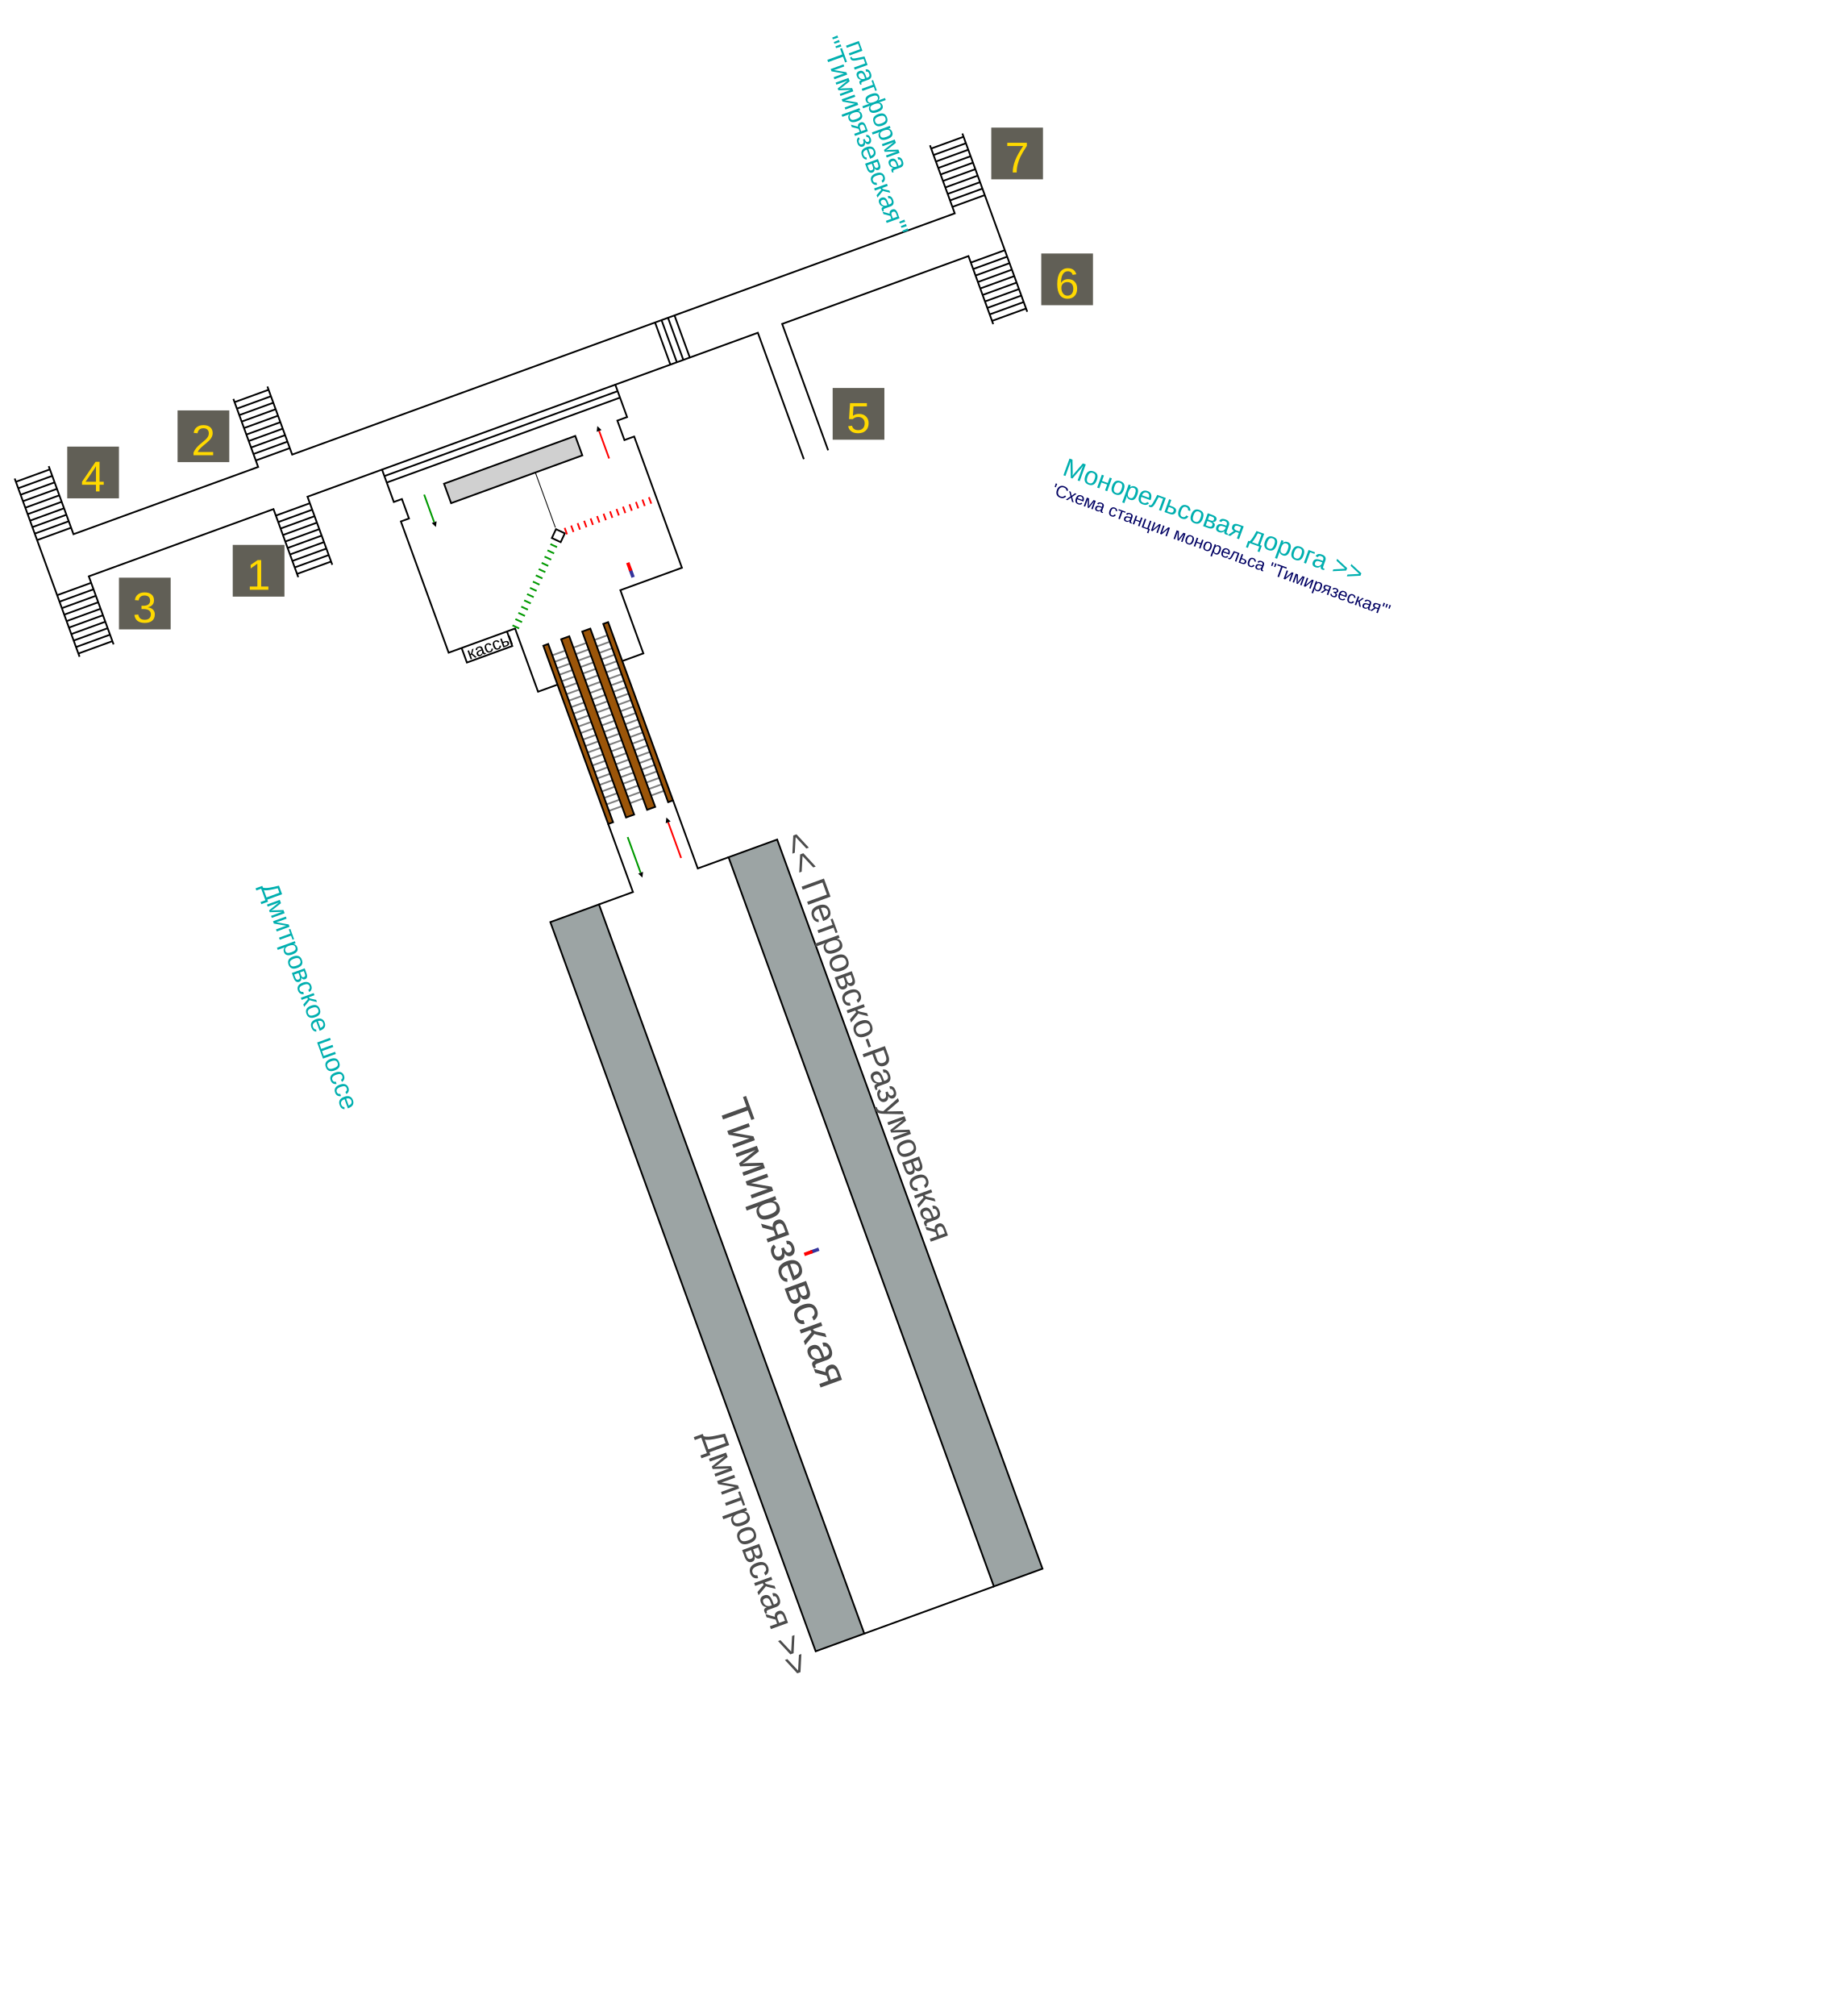
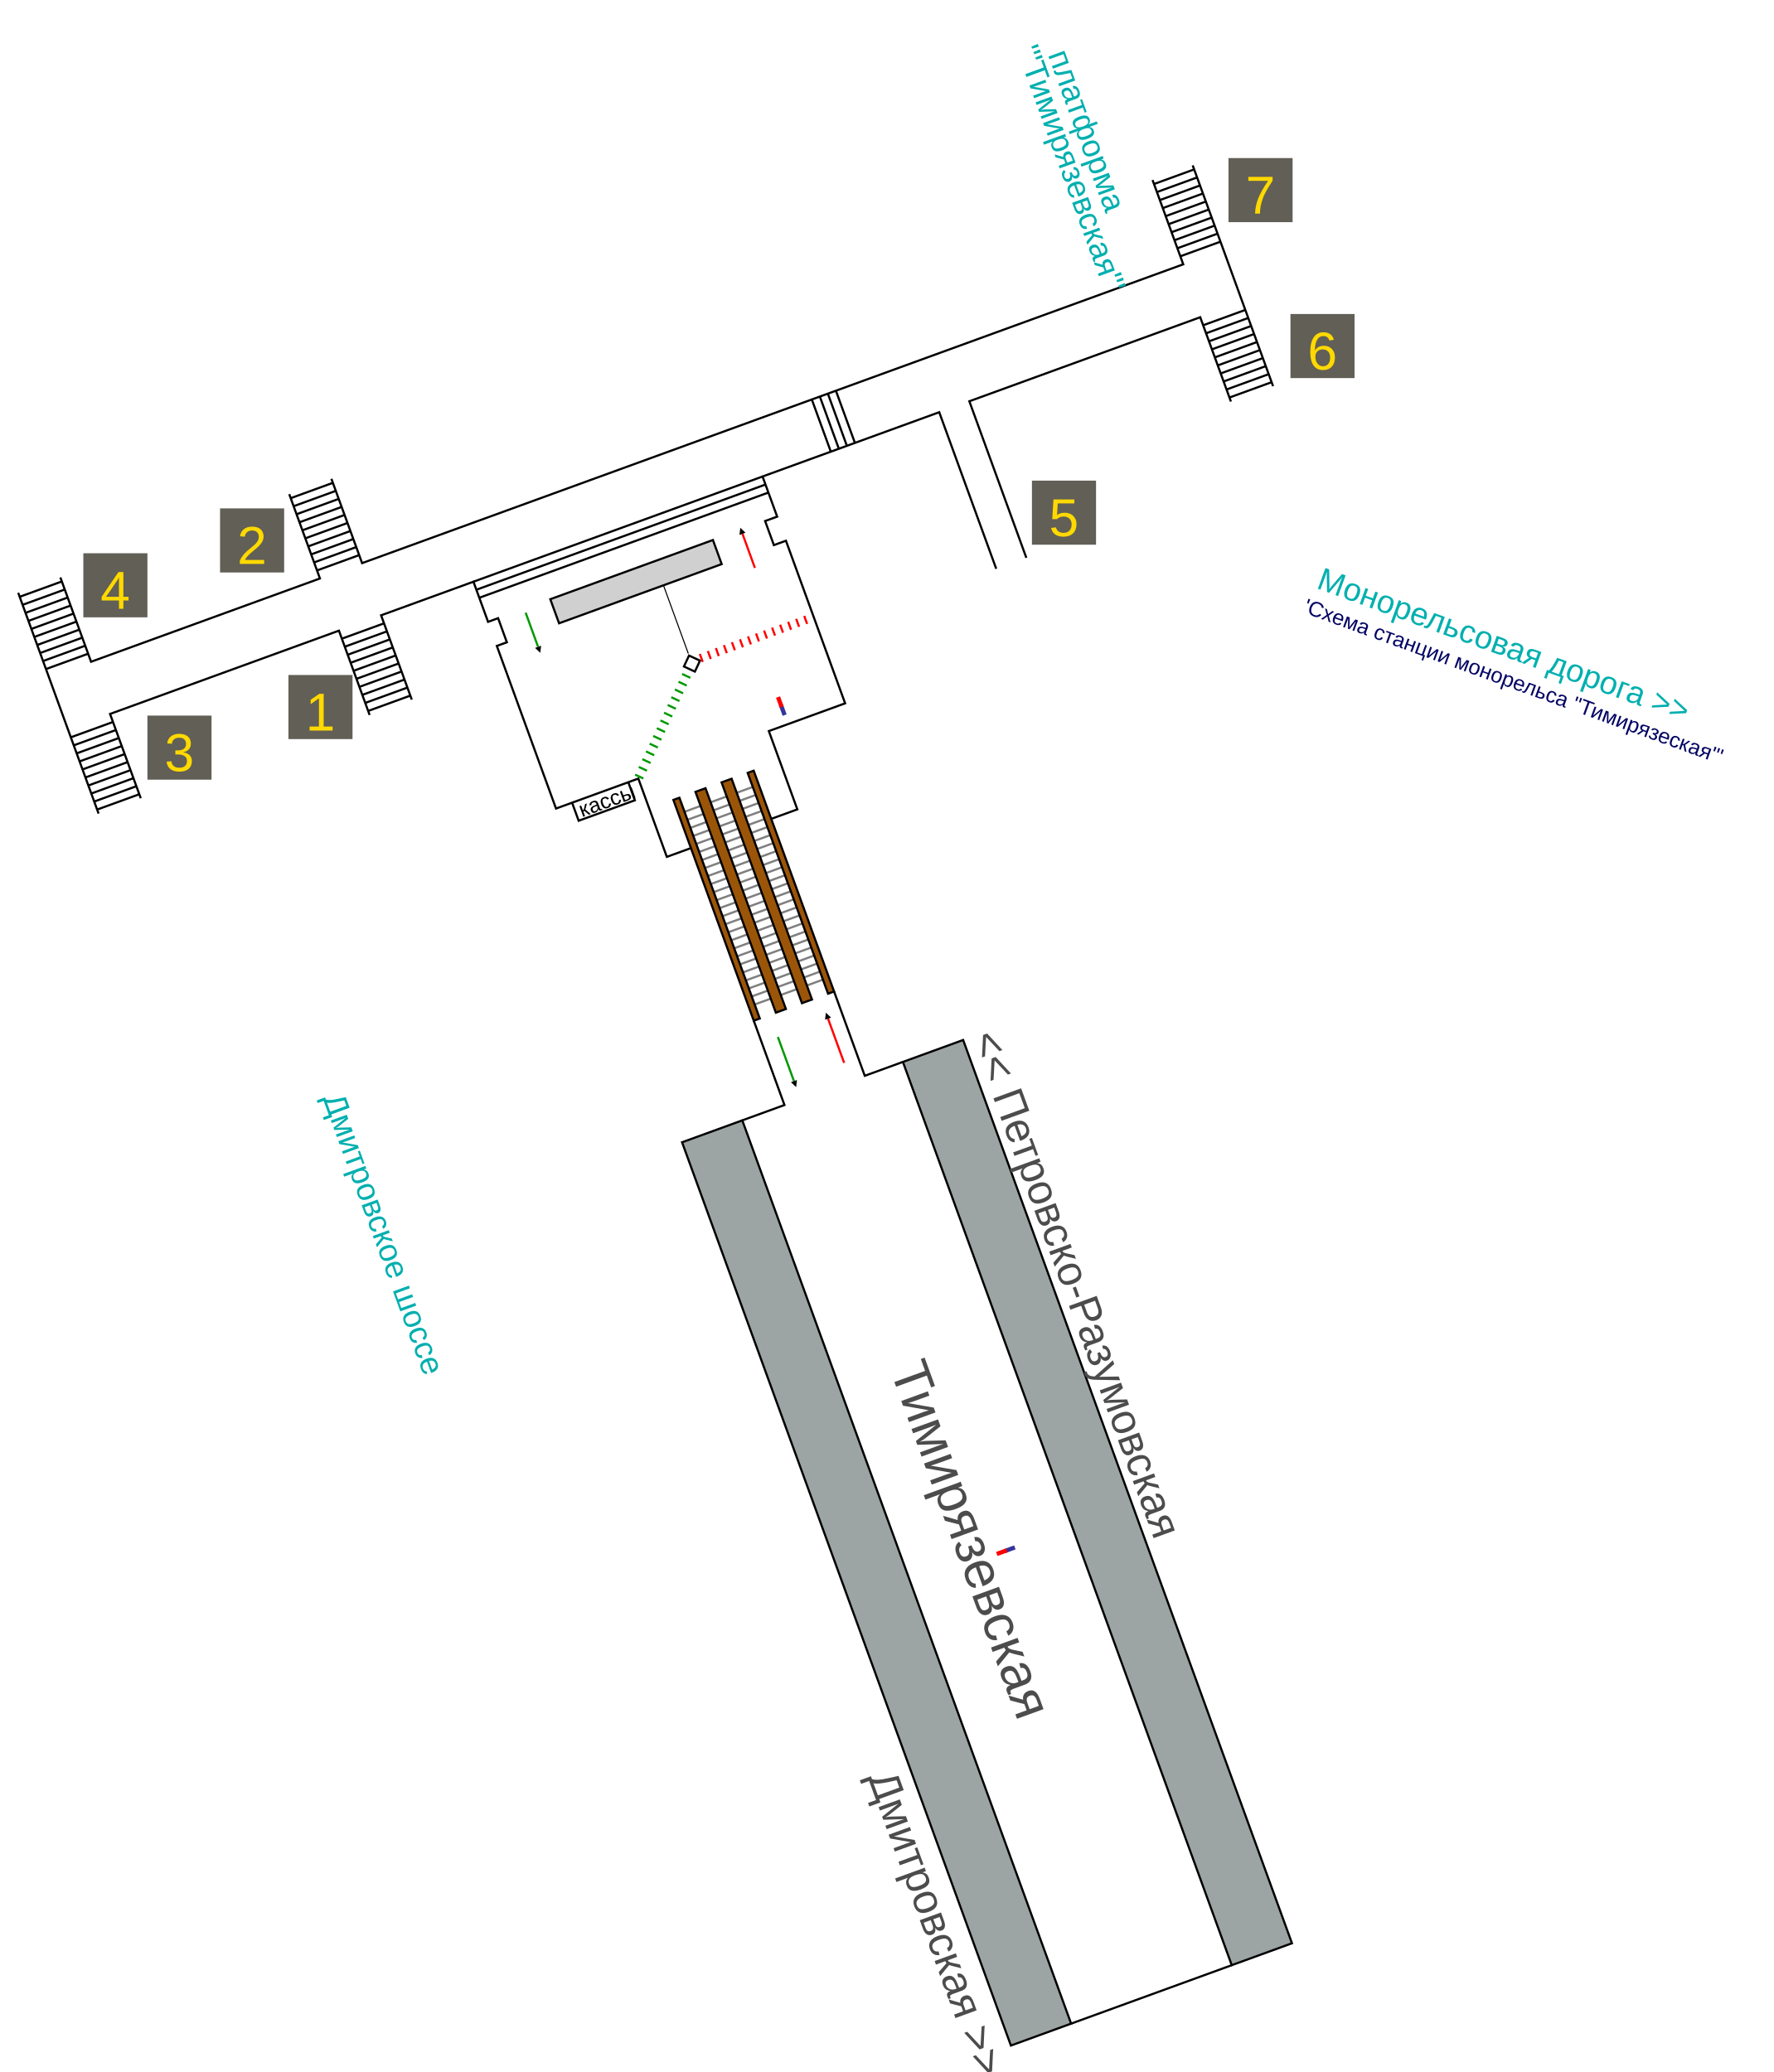
- <svg xmlns="http://www.w3.org/2000/svg" baseProfile="full" height="100%" version="1.1" width="100%">
+ <svg xmlns="http://www.w3.org/2000/svg" baseProfile="full" height="970.0" version="1.1" width="830.0">
  <defs>
    <marker id="id307" markerHeight="3" markerUnits="strokeWidth" markerWidth="4" orient="auto" refX="0" refY="5" viewBox="0,0,10,10">
      <path d="M 0 0 L 10 5 L 0 10 z" />
    </marker>
  </defs>
-   <g transform="scale(0.5)">
-     <rect fill="none" height="970" stroke="none" stroke-width="0" width="830" x="0" y="0" />
-     <g transform="rotate(70.0,415,485)">
-       <polygon fill="#9ca4a4" points="879,592 429,592 429,562 879,562" stroke="#000000" stroke-width="1" />
-       <polygon fill="#9ca4a4" points="879,482 429,482 429,452 879,452" stroke="#000000" stroke-width="1" />
-       <text fill="#4c4c4c" font-family="Arial" font-size="20" stroke="none" stroke-width="0" x="429" y="448.0">&lt;&lt; Петровско-Разумовская</text>
-       <text fill="#4c4c4c" font-family="Arial" font-size="20" stroke="none" stroke-width="0" x="738" y="612.0">Дмитровская &gt;&gt;</text>
-       <text fill="#4c4c4c" font-family="Arial" font-size="25" stroke="none" stroke-width="0" x="562" y="537.0">Тимирязевская</text>
-       <polygon fill="#34349c" points="660,515 660,511 661,511 661,515" stroke="#34349c" stroke-width="1" />
-       <polygon fill="#ff0000" points="660,519 660,515 661,515 661,519" stroke="#ff0000" stroke-width="1" />
-       <polyline fill="none" points="301,541 301,553 262,553 262,594 181,594 181,589 169,589 169,594 149,594 149,640 191,640" stroke="#000000" stroke-width="1" />
-       <polyline fill="none" points="191,661 149,661 149,775 191,775" stroke="#000000" stroke-width="1" />
-       <polyline fill="none" points="191,796 81,796" stroke="#000000" stroke-width="1" />
-       <polyline fill="none" points="81,775 123,775 123,661 81,661" stroke="#000000" stroke-width="1" />
-       <polyline fill="none" points="81,640 123,640 123,231 81,231" stroke="#000000" stroke-width="1" />
-       <polyline fill="none" points="227,362 149,362 149,450 169,450 169,456 181,456 181,450 262,450 262,488 301,488 301,501" stroke="#000000" stroke-width="1" />
-       <polyline fill="none" points="191,211 81,211" stroke="#000000" stroke-width="1" />
-       <polyline fill="none" points="227,347 149,347 149,232 191,232" stroke="#000000" stroke-width="1" />
-       <polyline fill="none" points="429,482 429,501 387,501" stroke="#000000" stroke-width="1" />
-       <polyline fill="none" points="429,562 429,541 387,541" stroke="#000000" stroke-width="1" />
-       <line stroke="#000000" stroke-width="1" x1="149" x2="149" y1="594" y2="450" />
-       <line stroke="#000000" stroke-width="1" x1="153" x2="153" y1="594" y2="450" />
-       <line stroke="#000000" stroke-width="1" x1="157" x2="157" y1="594" y2="450" />
-       <line stroke="#000000" stroke-width="1" x1="189" x2="189" y1="661" y2="640" />
-       <line stroke="#000000" stroke-width="1" x1="185" x2="185" y1="661" y2="640" />
-       <line stroke="#000000" stroke-width="1" x1="181" x2="181" y1="661" y2="640" />
-       <line stroke="#000000" stroke-width="1" x1="177" x2="177" y1="661" y2="640" />
-       <line stroke="#000000" stroke-width="1" x1="173" x2="173" y1="661" y2="640" />
-       <line stroke="#000000" stroke-width="1" x1="169" x2="169" y1="661" y2="640" />
-       <line stroke="#000000" stroke-width="1" x1="165" x2="165" y1="661" y2="640" />
-       <line stroke="#000000" stroke-width="1" x1="161" x2="161" y1="661" y2="640" />
-       <line stroke="#000000" stroke-width="1" x1="157" x2="157" y1="661" y2="640" />
-       <line stroke="#000000" stroke-width="1" x1="153" x2="153" y1="661" y2="640" />
-       <line stroke="#000000" stroke-width="1" x1="189" x2="189" y1="775" y2="796" />
-       <line stroke="#000000" stroke-width="1" x1="185" x2="185" y1="775" y2="796" />
-       <line stroke="#000000" stroke-width="1" x1="181" x2="181" y1="775" y2="796" />
-       <line stroke="#000000" stroke-width="1" x1="177" x2="177" y1="775" y2="796" />
-       <line stroke="#000000" stroke-width="1" x1="173" x2="173" y1="775" y2="796" />
-       <line stroke="#000000" stroke-width="1" x1="169" x2="169" y1="775" y2="796" />
-       <line stroke="#000000" stroke-width="1" x1="165" x2="165" y1="775" y2="796" />
-       <line stroke="#000000" stroke-width="1" x1="161" x2="161" y1="775" y2="796" />
-       <line stroke="#000000" stroke-width="1" x1="157" x2="157" y1="775" y2="796" />
-       <line stroke="#000000" stroke-width="1" x1="153" x2="153" y1="775" y2="796" />
-       <line stroke="#000000" stroke-width="1" x1="189" x2="189" y1="232" y2="211" />
-       <line stroke="#000000" stroke-width="1" x1="185" x2="185" y1="232" y2="211" />
-       <line stroke="#000000" stroke-width="1" x1="181" x2="181" y1="232" y2="211" />
-       <line stroke="#000000" stroke-width="1" x1="177" x2="177" y1="232" y2="211" />
-       <line stroke="#000000" stroke-width="1" x1="173" x2="173" y1="232" y2="211" />
-       <line stroke="#000000" stroke-width="1" x1="169" x2="169" y1="232" y2="211" />
-       <line stroke="#000000" stroke-width="1" x1="165" x2="165" y1="232" y2="211" />
-       <line stroke="#000000" stroke-width="1" x1="161" x2="161" y1="232" y2="211" />
-       <line stroke="#000000" stroke-width="1" x1="157" x2="157" y1="232" y2="211" />
-       <line stroke="#000000" stroke-width="1" x1="153" x2="153" y1="232" y2="211" />
-       <line stroke="#000000" stroke-width="1" x1="83" x2="83" y1="775" y2="796" />
-       <line stroke="#000000" stroke-width="1" x1="87" x2="87" y1="775" y2="796" />
-       <line stroke="#000000" stroke-width="1" x1="91" x2="91" y1="775" y2="796" />
-       <line stroke="#000000" stroke-width="1" x1="95" x2="95" y1="775" y2="796" />
-       <line stroke="#000000" stroke-width="1" x1="99" x2="99" y1="775" y2="796" />
-       <line stroke="#000000" stroke-width="1" x1="103" x2="103" y1="775" y2="796" />
-       <line stroke="#000000" stroke-width="1" x1="107" x2="107" y1="775" y2="796" />
-       <line stroke="#000000" stroke-width="1" x1="111" x2="111" y1="775" y2="796" />
-       <line stroke="#000000" stroke-width="1" x1="115" x2="115" y1="775" y2="796" />
-       <line stroke="#000000" stroke-width="1" x1="119" x2="119" y1="775" y2="796" />
-       <line stroke="#000000" stroke-width="1" x1="83" x2="83" y1="640" y2="661" />
-       <line stroke="#000000" stroke-width="1" x1="87" x2="87" y1="640" y2="661" />
-       <line stroke="#000000" stroke-width="1" x1="91" x2="91" y1="640" y2="661" />
-       <line stroke="#000000" stroke-width="1" x1="95" x2="95" y1="640" y2="661" />
-       <line stroke="#000000" stroke-width="1" x1="99" x2="99" y1="640" y2="661" />
-       <line stroke="#000000" stroke-width="1" x1="103" x2="103" y1="640" y2="661" />
-       <line stroke="#000000" stroke-width="1" x1="107" x2="107" y1="640" y2="661" />
-       <line stroke="#000000" stroke-width="1" x1="111" x2="111" y1="640" y2="661" />
-       <line stroke="#000000" stroke-width="1" x1="115" x2="115" y1="640" y2="661" />
-       <line stroke="#000000" stroke-width="1" x1="119" x2="119" y1="640" y2="661" />
-       <line stroke="#000000" stroke-width="1" x1="83" x2="83" y1="231" y2="211" />
-       <line stroke="#000000" stroke-width="1" x1="87" x2="87" y1="231" y2="211" />
-       <line stroke="#000000" stroke-width="1" x1="91" x2="91" y1="231" y2="211" />
-       <line stroke="#000000" stroke-width="1" x1="95" x2="95" y1="231" y2="211" />
-       <line stroke="#000000" stroke-width="1" x1="99" x2="99" y1="231" y2="211" />
-       <line stroke="#000000" stroke-width="1" x1="103" x2="103" y1="231" y2="211" />
-       <line stroke="#000000" stroke-width="1" x1="107" x2="107" y1="231" y2="211" />
-       <line stroke="#000000" stroke-width="1" x1="111" x2="111" y1="231" y2="211" />
-       <line stroke="#000000" stroke-width="1" x1="115" x2="115" y1="231" y2="211" />
-       <line stroke="#000000" stroke-width="1" x1="119" x2="119" y1="231" y2="211" />
-       <line stroke="#000000" stroke-width="1" x1="149" x2="123" y1="404" y2="404" />
-       <line stroke="#000000" stroke-width="1" x1="149" x2="123" y1="408" y2="408" />
-       <line stroke="#000000" stroke-width="1" x1="149" x2="123" y1="412" y2="412" />
-       <line stroke="#000000" stroke-width="1" x1="149" x2="123" y1="416" y2="416" />
-       <polygon fill="#d0d0d0" points="181,563 169,563 169,482 181,482" stroke="#000000" stroke-width="1" />
-       <line stroke="#7f7f7f" stroke-width="1" x1="380" x2="380" y1="538" y2="504" />
-       <line stroke="#7f7f7f" stroke-width="1" x1="376" x2="376" y1="538" y2="504" />
-       <line stroke="#7f7f7f" stroke-width="1" x1="372" x2="372" y1="538" y2="504" />
-       <line stroke="#7f7f7f" stroke-width="1" x1="368" x2="368" y1="538" y2="504" />
-       <line stroke="#7f7f7f" stroke-width="1" x1="364" x2="364" y1="538" y2="504" />
-       <line stroke="#7f7f7f" stroke-width="1" x1="360" x2="360" y1="538" y2="504" />
-       <line stroke="#7f7f7f" stroke-width="1" x1="356" x2="356" y1="538" y2="504" />
-       <line stroke="#7f7f7f" stroke-width="1" x1="352" x2="352" y1="538" y2="504" />
-       <line stroke="#7f7f7f" stroke-width="1" x1="348" x2="348" y1="538" y2="504" />
-       <line stroke="#7f7f7f" stroke-width="1" x1="344" x2="344" y1="538" y2="504" />
-       <line stroke="#7f7f7f" stroke-width="1" x1="340" x2="340" y1="538" y2="504" />
-       <line stroke="#7f7f7f" stroke-width="1" x1="336" x2="336" y1="538" y2="504" />
-       <line stroke="#7f7f7f" stroke-width="1" x1="332" x2="332" y1="538" y2="504" />
-       <line stroke="#7f7f7f" stroke-width="1" x1="328" x2="328" y1="538" y2="504" />
-       <line stroke="#7f7f7f" stroke-width="1" x1="324" x2="324" y1="538" y2="504" />
-       <line stroke="#7f7f7f" stroke-width="1" x1="320" x2="320" y1="538" y2="504" />
-       <line stroke="#7f7f7f" stroke-width="1" x1="316" x2="316" y1="538" y2="504" />
-       <line stroke="#7f7f7f" stroke-width="1" x1="312" x2="312" y1="538" y2="504" />
-       <line stroke="#7f7f7f" stroke-width="1" x1="308" x2="308" y1="538" y2="504" />
-       <line stroke="#7f7f7f" stroke-width="1" x1="304" x2="304" y1="538" y2="504" />
-       <line stroke="#7f7f7f" stroke-width="1" x1="300" x2="300" y1="538" y2="504" />
-       <line stroke="#7f7f7f" stroke-width="1" x1="296" x2="296" y1="538" y2="504" />
-       <line stroke="#7f7f7f" stroke-width="1" x1="292" x2="292" y1="538" y2="504" />
-       <line stroke="#7f7f7f" stroke-width="1" x1="288" x2="288" y1="538" y2="504" />
-       <line stroke="#7f7f7f" stroke-width="1" x1="284" x2="284" y1="538" y2="504" />
-       <polygon fill="#9b5509" points="387,504 277,504 277,501 387,501" stroke="#000000" stroke-width="1" />
-       <polygon fill="#9b5509" points="387,512 387,517 277,517 277,512" stroke="#000000" stroke-width="1" />
-       <polygon fill="#9b5509" points="387,525 387,530 277,530 277,525" stroke="#000000" stroke-width="1" />
-       <polygon fill="#9b5509" points="387,538 277,538 277,541 387,541" stroke="#000000" stroke-width="1" />
-       <polyline fill="none" points="262,558 271,558 271,586 262,586" stroke="#000000" stroke-width="1" />
-       <text fill="#000000" font-family="Arial" font-size="10" stroke="none" stroke-width="0" transform="rotate(-90.0,260,584)" x="260" y="594.0">кассы</text>
-       <polyline fill="none" points="215,511 181,511" stroke="#000000" stroke-width="0.5" />
-       <polygon fill="none" points="220,507 224,511 220,515 216,511" stroke="#000000" stroke-width="1" />
-       <line stroke="#009900" stroke-width="1" x1="223" x2="226" y1="517" y2="514" />
+   <g>
+     <rect fill="none" height="970.0" stroke="none" stroke-width="0" width="830.0" x="0.0" y="0.0" />
+     <g transform="rotate(70.0,415.0,485.0)">
+       <polygon fill="#9ca4a4" points="879.0,592.0 429.0,592.0 429.0,562.0 879.0,562.0" stroke="#000000" stroke-width="1" />
+       <polygon fill="#9ca4a4" points="879.0,482.0 429.0,482.0 429.0,452.0 879.0,452.0" stroke="#000000" stroke-width="1" />
+       <text fill="#4c4c4c" font-family="Arial" font-size="20.0" stroke="none" stroke-width="0" x="429.0" y="448.0">&lt;&lt; Петровско-Разумовская</text>
+       <text fill="#4c4c4c" font-family="Arial" font-size="20.0" stroke="none" stroke-width="0" x="738.0" y="612.0">Дмитровская &gt;&gt;</text>
+       <text fill="#4c4c4c" font-family="Arial" font-size="25.0" stroke="none" stroke-width="0" x="562.0" y="537.0">Тимирязевская</text>
+       <polygon fill="#34349c" points="660.0,515.0 660.0,511.0 661.0,511.0 661.0,515.0" stroke="#34349c" stroke-width="1" />
+       <polygon fill="#ff0000" points="660.0,519.0 660.0,515.0 661.0,515.0 661.0,519.0" stroke="#ff0000" stroke-width="1" />
+       <polyline fill="none" points="301.0,541.0 301.0,553.0 262.0,553.0 262.0,594.0 181.0,594.0 181.0,589.0 169.0,589.0 169.0,594.0 149.0,594.0 149.0,640.0 191.0,640.0" stroke="#000000" stroke-width="1" />
+       <polyline fill="none" points="191.0,661.0 149.0,661.0 149.0,775.0 191.0,775.0" stroke="#000000" stroke-width="1" />
+       <polyline fill="none" points="191.0,796.0 81.0,796.0" stroke="#000000" stroke-width="1" />
+       <polyline fill="none" points="81.0,775.0 123.0,775.0 123.0,661.0 81.0,661.0" stroke="#000000" stroke-width="1" />
+       <polyline fill="none" points="81.0,640.0 123.0,640.0 123.0,231.0 81.0,231.0" stroke="#000000" stroke-width="1" />
+       <polyline fill="none" points="227.0,362.0 149.0,362.0 149.0,450.0 169.0,450.0 169.0,456.0 181.0,456.0 181.0,450.0 262.0,450.0 262.0,488.0 301.0,488.0 301.0,501.0" stroke="#000000" stroke-width="1" />
+       <polyline fill="none" points="191.0,211.0 81.0,211.0" stroke="#000000" stroke-width="1" />
+       <polyline fill="none" points="227.0,347.0 149.0,347.0 149.0,232.0 191.0,232.0" stroke="#000000" stroke-width="1" />
+       <polyline fill="none" points="429.0,482.0 429.0,501.0 387.0,501.0" stroke="#000000" stroke-width="1" />
+       <polyline fill="none" points="429.0,562.0 429.0,541.0 387.0,541.0" stroke="#000000" stroke-width="1" />
+       <line stroke="#000000" stroke-width="1" x1="149.0" x2="149.0" y1="594.0" y2="450.0" />
+       <line stroke="#000000" stroke-width="1" x1="153.0" x2="153.0" y1="594.0" y2="450.0" />
+       <line stroke="#000000" stroke-width="1" x1="157.0" x2="157.0" y1="594.0" y2="450.0" />
+       <line stroke="#000000" stroke-width="1" x1="189.0" x2="189.0" y1="661.0" y2="640.0" />
+       <line stroke="#000000" stroke-width="1" x1="185.0" x2="185.0" y1="661.0" y2="640.0" />
+       <line stroke="#000000" stroke-width="1" x1="181.0" x2="181.0" y1="661.0" y2="640.0" />
+       <line stroke="#000000" stroke-width="1" x1="177.0" x2="177.0" y1="661.0" y2="640.0" />
+       <line stroke="#000000" stroke-width="1" x1="173.0" x2="173.0" y1="661.0" y2="640.0" />
+       <line stroke="#000000" stroke-width="1" x1="169.0" x2="169.0" y1="661.0" y2="640.0" />
+       <line stroke="#000000" stroke-width="1" x1="165.0" x2="165.0" y1="661.0" y2="640.0" />
+       <line stroke="#000000" stroke-width="1" x1="161.0" x2="161.0" y1="661.0" y2="640.0" />
+       <line stroke="#000000" stroke-width="1" x1="157.0" x2="157.0" y1="661.0" y2="640.0" />
+       <line stroke="#000000" stroke-width="1" x1="153.0" x2="153.0" y1="661.0" y2="640.0" />
+       <line stroke="#000000" stroke-width="1" x1="189.0" x2="189.0" y1="775.0" y2="796.0" />
+       <line stroke="#000000" stroke-width="1" x1="185.0" x2="185.0" y1="775.0" y2="796.0" />
+       <line stroke="#000000" stroke-width="1" x1="181.0" x2="181.0" y1="775.0" y2="796.0" />
+       <line stroke="#000000" stroke-width="1" x1="177.0" x2="177.0" y1="775.0" y2="796.0" />
+       <line stroke="#000000" stroke-width="1" x1="173.0" x2="173.0" y1="775.0" y2="796.0" />
+       <line stroke="#000000" stroke-width="1" x1="169.0" x2="169.0" y1="775.0" y2="796.0" />
+       <line stroke="#000000" stroke-width="1" x1="165.0" x2="165.0" y1="775.0" y2="796.0" />
+       <line stroke="#000000" stroke-width="1" x1="161.0" x2="161.0" y1="775.0" y2="796.0" />
+       <line stroke="#000000" stroke-width="1" x1="157.0" x2="157.0" y1="775.0" y2="796.0" />
+       <line stroke="#000000" stroke-width="1" x1="153.0" x2="153.0" y1="775.0" y2="796.0" />
+       <line stroke="#000000" stroke-width="1" x1="189.0" x2="189.0" y1="232.0" y2="211.0" />
+       <line stroke="#000000" stroke-width="1" x1="185.0" x2="185.0" y1="232.0" y2="211.0" />
+       <line stroke="#000000" stroke-width="1" x1="181.0" x2="181.0" y1="232.0" y2="211.0" />
+       <line stroke="#000000" stroke-width="1" x1="177.0" x2="177.0" y1="232.0" y2="211.0" />
+       <line stroke="#000000" stroke-width="1" x1="173.0" x2="173.0" y1="232.0" y2="211.0" />
+       <line stroke="#000000" stroke-width="1" x1="169.0" x2="169.0" y1="232.0" y2="211.0" />
+       <line stroke="#000000" stroke-width="1" x1="165.0" x2="165.0" y1="232.0" y2="211.0" />
+       <line stroke="#000000" stroke-width="1" x1="161.0" x2="161.0" y1="232.0" y2="211.0" />
+       <line stroke="#000000" stroke-width="1" x1="157.0" x2="157.0" y1="232.0" y2="211.0" />
+       <line stroke="#000000" stroke-width="1" x1="153.0" x2="153.0" y1="232.0" y2="211.0" />
+       <line stroke="#000000" stroke-width="1" x1="83.0" x2="83.0" y1="775.0" y2="796.0" />
+       <line stroke="#000000" stroke-width="1" x1="87.0" x2="87.0" y1="775.0" y2="796.0" />
+       <line stroke="#000000" stroke-width="1" x1="91.0" x2="91.0" y1="775.0" y2="796.0" />
+       <line stroke="#000000" stroke-width="1" x1="95.0" x2="95.0" y1="775.0" y2="796.0" />
+       <line stroke="#000000" stroke-width="1" x1="99.0" x2="99.0" y1="775.0" y2="796.0" />
+       <line stroke="#000000" stroke-width="1" x1="103.0" x2="103.0" y1="775.0" y2="796.0" />
+       <line stroke="#000000" stroke-width="1" x1="107.0" x2="107.0" y1="775.0" y2="796.0" />
+       <line stroke="#000000" stroke-width="1" x1="111.0" x2="111.0" y1="775.0" y2="796.0" />
+       <line stroke="#000000" stroke-width="1" x1="115.0" x2="115.0" y1="775.0" y2="796.0" />
+       <line stroke="#000000" stroke-width="1" x1="119.0" x2="119.0" y1="775.0" y2="796.0" />
+       <line stroke="#000000" stroke-width="1" x1="83.0" x2="83.0" y1="640.0" y2="661.0" />
+       <line stroke="#000000" stroke-width="1" x1="87.0" x2="87.0" y1="640.0" y2="661.0" />
+       <line stroke="#000000" stroke-width="1" x1="91.0" x2="91.0" y1="640.0" y2="661.0" />
+       <line stroke="#000000" stroke-width="1" x1="95.0" x2="95.0" y1="640.0" y2="661.0" />
+       <line stroke="#000000" stroke-width="1" x1="99.0" x2="99.0" y1="640.0" y2="661.0" />
+       <line stroke="#000000" stroke-width="1" x1="103.0" x2="103.0" y1="640.0" y2="661.0" />
+       <line stroke="#000000" stroke-width="1" x1="107.0" x2="107.0" y1="640.0" y2="661.0" />
+       <line stroke="#000000" stroke-width="1" x1="111.0" x2="111.0" y1="640.0" y2="661.0" />
+       <line stroke="#000000" stroke-width="1" x1="115.0" x2="115.0" y1="640.0" y2="661.0" />
+       <line stroke="#000000" stroke-width="1" x1="119.0" x2="119.0" y1="640.0" y2="661.0" />
+       <line stroke="#000000" stroke-width="1" x1="83.0" x2="83.0" y1="231.0" y2="211.0" />
+       <line stroke="#000000" stroke-width="1" x1="87.0" x2="87.0" y1="231.0" y2="211.0" />
+       <line stroke="#000000" stroke-width="1" x1="91.0" x2="91.0" y1="231.0" y2="211.0" />
+       <line stroke="#000000" stroke-width="1" x1="95.0" x2="95.0" y1="231.0" y2="211.0" />
+       <line stroke="#000000" stroke-width="1" x1="99.0" x2="99.0" y1="231.0" y2="211.0" />
+       <line stroke="#000000" stroke-width="1" x1="103.0" x2="103.0" y1="231.0" y2="211.0" />
+       <line stroke="#000000" stroke-width="1" x1="107.0" x2="107.0" y1="231.0" y2="211.0" />
+       <line stroke="#000000" stroke-width="1" x1="111.0" x2="111.0" y1="231.0" y2="211.0" />
+       <line stroke="#000000" stroke-width="1" x1="115.0" x2="115.0" y1="231.0" y2="211.0" />
+       <line stroke="#000000" stroke-width="1" x1="119.0" x2="119.0" y1="231.0" y2="211.0" />
+       <line stroke="#000000" stroke-width="1" x1="149.0" x2="123.0" y1="404.0" y2="404.0" />
+       <line stroke="#000000" stroke-width="1" x1="149.0" x2="123.0" y1="408.0" y2="408.0" />
+       <line stroke="#000000" stroke-width="1" x1="149.0" x2="123.0" y1="412.0" y2="412.0" />
+       <line stroke="#000000" stroke-width="1" x1="149.0" x2="123.0" y1="416.0" y2="416.0" />
+       <polygon fill="#d0d0d0" points="181.0,563.0 169.0,563.0 169.0,482.0 181.0,482.0" stroke="#000000" stroke-width="1" />
+       <line stroke="#7f7f7f" stroke-width="1" x1="380.0" x2="380.0" y1="538.0" y2="504.0" />
+       <line stroke="#7f7f7f" stroke-width="1" x1="376.0" x2="376.0" y1="538.0" y2="504.0" />
+       <line stroke="#7f7f7f" stroke-width="1" x1="372.0" x2="372.0" y1="538.0" y2="504.0" />
+       <line stroke="#7f7f7f" stroke-width="1" x1="368.0" x2="368.0" y1="538.0" y2="504.0" />
+       <line stroke="#7f7f7f" stroke-width="1" x1="364.0" x2="364.0" y1="538.0" y2="504.0" />
+       <line stroke="#7f7f7f" stroke-width="1" x1="360.0" x2="360.0" y1="538.0" y2="504.0" />
+       <line stroke="#7f7f7f" stroke-width="1" x1="356.0" x2="356.0" y1="538.0" y2="504.0" />
+       <line stroke="#7f7f7f" stroke-width="1" x1="352.0" x2="352.0" y1="538.0" y2="504.0" />
+       <line stroke="#7f7f7f" stroke-width="1" x1="348.0" x2="348.0" y1="538.0" y2="504.0" />
+       <line stroke="#7f7f7f" stroke-width="1" x1="344.0" x2="344.0" y1="538.0" y2="504.0" />
+       <line stroke="#7f7f7f" stroke-width="1" x1="340.0" x2="340.0" y1="538.0" y2="504.0" />
+       <line stroke="#7f7f7f" stroke-width="1" x1="336.0" x2="336.0" y1="538.0" y2="504.0" />
+       <line stroke="#7f7f7f" stroke-width="1" x1="332.0" x2="332.0" y1="538.0" y2="504.0" />
+       <line stroke="#7f7f7f" stroke-width="1" x1="328.0" x2="328.0" y1="538.0" y2="504.0" />
+       <line stroke="#7f7f7f" stroke-width="1" x1="324.0" x2="324.0" y1="538.0" y2="504.0" />
+       <line stroke="#7f7f7f" stroke-width="1" x1="320.0" x2="320.0" y1="538.0" y2="504.0" />
+       <line stroke="#7f7f7f" stroke-width="1" x1="316.0" x2="316.0" y1="538.0" y2="504.0" />
+       <line stroke="#7f7f7f" stroke-width="1" x1="312.0" x2="312.0" y1="538.0" y2="504.0" />
+       <line stroke="#7f7f7f" stroke-width="1" x1="308.0" x2="308.0" y1="538.0" y2="504.0" />
+       <line stroke="#7f7f7f" stroke-width="1" x1="304.0" x2="304.0" y1="538.0" y2="504.0" />
+       <line stroke="#7f7f7f" stroke-width="1" x1="300.0" x2="300.0" y1="538.0" y2="504.0" />
+       <line stroke="#7f7f7f" stroke-width="1" x1="296.0" x2="296.0" y1="538.0" y2="504.0" />
+       <line stroke="#7f7f7f" stroke-width="1" x1="292.0" x2="292.0" y1="538.0" y2="504.0" />
+       <line stroke="#7f7f7f" stroke-width="1" x1="288.0" x2="288.0" y1="538.0" y2="504.0" />
+       <line stroke="#7f7f7f" stroke-width="1" x1="284.0" x2="284.0" y1="538.0" y2="504.0" />
+       <polygon fill="#9b5509" points="387.0,504.0 277.0,504.0 277.0,501.0 387.0,501.0" stroke="#000000" stroke-width="1" />
+       <polygon fill="#9b5509" points="387.0,512.0 387.0,517.0 277.0,517.0 277.0,512.0" stroke="#000000" stroke-width="1" />
+       <polygon fill="#9b5509" points="387.0,525.0 387.0,530.0 277.0,530.0 277.0,525.0" stroke="#000000" stroke-width="1" />
+       <polygon fill="#9b5509" points="387.0,538.0 277.0,538.0 277.0,541.0 387.0,541.0" stroke="#000000" stroke-width="1" />
+       <polyline fill="none" points="262.0,558.0 271.0,558.0 271.0,586.0 262.0,586.0" stroke="#000000" stroke-width="1" />
+       <text fill="#000000" font-family="Arial" font-size="10.0" stroke="none" stroke-width="0" transform="rotate(-90.0,260.0,584.0)" x="260.0" y="594.0">кассы</text>
+       <polyline fill="none" points="215.0,511.0 181.0,511.0" stroke="#000000" stroke-width="0.5" />
+       <polygon fill="none" points="220.0,507.0 224.0,511.0 220.0,515.0 216.0,511.0" stroke="#000000" stroke-width="1" />
+       <line stroke="#009900" stroke-width="1" x1="223.0" x2="226.0" y1="517.0" y2="514.0" />
      <line stroke="#009900" stroke-width="1" x1="225.828" x2="228.828" y1="519.828" y2="516.828" />
      <line stroke="#009900" stroke-width="1" x1="228.657" x2="231.657" y1="522.657" y2="519.657" />
      <line stroke="#009900" stroke-width="1" x1="231.485" x2="234.485" y1="525.485" y2="522.485" />
      <line stroke="#009900" stroke-width="1" x1="234.314" x2="237.314" y1="528.314" y2="525.314" />
      <line stroke="#009900" stroke-width="1" x1="237.142" x2="240.142" y1="531.142" y2="528.142" />
      <line stroke="#009900" stroke-width="1" x1="239.971" x2="242.971" y1="533.971" y2="530.971" />
      <line stroke="#009900" stroke-width="1" x1="242.799" x2="245.799" y1="536.799" y2="533.799" />
      <line stroke="#009900" stroke-width="1" x1="245.627" x2="248.627" y1="539.627" y2="536.627" />
      <line stroke="#009900" stroke-width="1" x1="248.456" x2="251.456" y1="542.456" y2="539.456" />
      <line stroke="#009900" stroke-width="1" x1="251.284" x2="254.284" y1="545.284" y2="542.284" />
      <line stroke="#009900" stroke-width="1" x1="254.113" x2="257.113" y1="548.113" y2="545.113" />
      <line stroke="#009900" stroke-width="1" x1="256.941" x2="259.941" y1="550.941" y2="547.941" />
      <line stroke="#009900" stroke-width="1" x1="259.77" x2="262.77" y1="553.77" y2="550.77" />
-       <line stroke="#ff0000" stroke-width="1" x1="217" x2="221" y1="506" y2="506" />
-       <line stroke="#ff0000" stroke-width="1" x1="217" x2="221" y1="502" y2="502" />
-       <line stroke="#ff0000" stroke-width="1" x1="217" x2="221" y1="498" y2="498" />
-       <line stroke="#ff0000" stroke-width="1" x1="217" x2="221" y1="494" y2="494" />
-       <line stroke="#ff0000" stroke-width="1" x1="217" x2="221" y1="490" y2="490" />
-       <line stroke="#ff0000" stroke-width="1" x1="217" x2="221" y1="486" y2="486" />
-       <line stroke="#ff0000" stroke-width="1" x1="217" x2="221" y1="482" y2="482" />
-       <line stroke="#ff0000" stroke-width="1" x1="217" x2="221" y1="478" y2="478" />
-       <line stroke="#ff0000" stroke-width="1" x1="217" x2="221" y1="474" y2="474" />
-       <line stroke="#ff0000" stroke-width="1" x1="217" x2="221" y1="470" y2="470" />
-       <line stroke="#ff0000" stroke-width="1" x1="217" x2="221" y1="466" y2="466" />
-       <line stroke="#ff0000" stroke-width="1" x1="217" x2="221" y1="462" y2="462" />
-       <line stroke="#ff0000" stroke-width="1" x1="217" x2="221" y1="458" y2="458" />
-       <line stroke="#ff0000" stroke-width="1" x1="217" x2="221" y1="454" y2="454" />
-       <polyline fill="none" marker-end="url(#id307)" points="420,508 398,508" stroke="#ff0000" stroke-width="1" />
-       <polyline fill="none" marker-end="url(#id307)" points="188,468 171,468" stroke="#ff0000" stroke-width="1" />
-       <polyline fill="none" marker-end="url(#id307)" points="398,533 420,533" stroke="#009900" stroke-width="1" />
-       <polyline fill="none" marker-end="url(#id307)" points="171,576 188,576" stroke="#009900" stroke-width="1" />
-       <polygon fill="#34349c" points="253,479 257,479 257,478 253,478" stroke="#34349c" stroke-width="1" />
-       <polygon fill="#ff0000" points="249,479 253,479 253,478 249,478" stroke="#ff0000" stroke-width="1" />
-       <polyline fill="none" points="879,562 879,482" stroke="#000000" stroke-width="1" />
-       <text fill="#00afaf" font-family="Arial" font-size="15" stroke="none" stroke-width="0" x="352" y="743.0">Дмитровское шоссе</text>
-       <text fill="#00afaf" font-family="Arial" font-size="15" stroke="none" stroke-width="0" x="9" y="257.0">платформа</text>
-       <text fill="#00afaf" font-family="Arial" font-size="15" stroke="none" stroke-width="0" x="2" y="270.0">'"Тимирязевская"'</text>
-       <text fill="#00afaf" font-family="Arial" font-size="15" stroke="none" stroke-width="0" transform="rotate(-50.0,275,215)" x="275" y="230.0">Монорельсовая дорога &gt;&gt;</text>
+       <line stroke="#ff0000" stroke-width="1" x1="217.0" x2="221.0" y1="506.0" y2="506.0" />
+       <line stroke="#ff0000" stroke-width="1" x1="217.0" x2="221.0" y1="502.0" y2="502.0" />
+       <line stroke="#ff0000" stroke-width="1" x1="217.0" x2="221.0" y1="498.0" y2="498.0" />
+       <line stroke="#ff0000" stroke-width="1" x1="217.0" x2="221.0" y1="494.0" y2="494.0" />
+       <line stroke="#ff0000" stroke-width="1" x1="217.0" x2="221.0" y1="490.0" y2="490.0" />
+       <line stroke="#ff0000" stroke-width="1" x1="217.0" x2="221.0" y1="486.0" y2="486.0" />
+       <line stroke="#ff0000" stroke-width="1" x1="217.0" x2="221.0" y1="482.0" y2="482.0" />
+       <line stroke="#ff0000" stroke-width="1" x1="217.0" x2="221.0" y1="478.0" y2="478.0" />
+       <line stroke="#ff0000" stroke-width="1" x1="217.0" x2="221.0" y1="474.0" y2="474.0" />
+       <line stroke="#ff0000" stroke-width="1" x1="217.0" x2="221.0" y1="470.0" y2="470.0" />
+       <line stroke="#ff0000" stroke-width="1" x1="217.0" x2="221.0" y1="466.0" y2="466.0" />
+       <line stroke="#ff0000" stroke-width="1" x1="217.0" x2="221.0" y1="462.0" y2="462.0" />
+       <line stroke="#ff0000" stroke-width="1" x1="217.0" x2="221.0" y1="458.0" y2="458.0" />
+       <line stroke="#ff0000" stroke-width="1" x1="217.0" x2="221.0" y1="454.0" y2="454.0" />
+       <polyline fill="none" marker-end="url(#id307)" points="420.0,508.0 398.0,508.0" stroke="#ff0000" stroke-width="1" />
+       <polyline fill="none" marker-end="url(#id307)" points="188.0,468.0 171.0,468.0" stroke="#ff0000" stroke-width="1" />
+       <polyline fill="none" marker-end="url(#id307)" points="398.0,533.0 420.0,533.0" stroke="#009900" stroke-width="1" />
+       <polyline fill="none" marker-end="url(#id307)" points="171.0,576.0 188.0,576.0" stroke="#009900" stroke-width="1" />
+       <polygon fill="#34349c" points="253.0,479.0 257.0,479.0 257.0,478.0 253.0,478.0" stroke="#34349c" stroke-width="1" />
+       <polygon fill="#ff0000" points="249.0,479.0 253.0,479.0 253.0,478.0 249.0,478.0" stroke="#ff0000" stroke-width="1" />
+       <polyline fill="none" points="879.0,562.0 879.0,482.0" stroke="#000000" stroke-width="1" />
+       <text fill="#00afaf" font-family="Arial" font-size="15.0" stroke="none" stroke-width="0" x="352.0" y="743.0">Дмитровское шоссе</text>
+       <text fill="#00afaf" font-family="Arial" font-size="15.0" stroke="none" stroke-width="0" x="9.0" y="257.0">платформа</text>
+       <text fill="#00afaf" font-family="Arial" font-size="15.0" stroke="none" stroke-width="0" x="2.0" y="270.0">'"Тимирязевская"'</text>
+       <text fill="#00afaf" font-family="Arial" font-size="15.0" stroke="none" stroke-width="0" transform="rotate(-50.0,275.0,215.0)" x="275.0" y="230.0">Монорельсовая дорога &gt;&gt;</text>
    </g>
-     <g transform="rotate(20.0,415,485)">
-       <rect fill="none" height="15" stroke="none" stroke-width="0" width="210" x="528" y="219" />
-       <text fill="#040464" font-family="Arial" font-size="10" stroke="none" stroke-width="0" x="530" y="232.0">'Схема станции монорельса "Тимирязеская"'</text>
+     <g transform="rotate(20.0,415.0,485.0)">
+       <rect fill="none" height="15.0" stroke="none" stroke-width="0" width="210.0" x="528.0" y="219.0" />
+       <text fill="#040464" font-family="Arial" font-size="10.0" stroke="none" stroke-width="0" x="530.0" y="232.0">'Схема станции монорельса "Тимирязеская"'</text>
    </g>
    <g>
-       <rect fill="#615f56" height="30" stroke="none" stroke-width="0" width="30" x="135" y="316" />
-       <rect fill="#615f56" height="30" stroke="none" stroke-width="0" width="30" x="103" y="238" />
-       <rect fill="#615f56" height="30" stroke="none" stroke-width="0" width="30" x="69" y="335" />
-       <rect fill="#615f56" height="30" stroke="none" stroke-width="0" width="30" x="39" y="259" />
-       <rect fill="#615f56" height="30" stroke="none" stroke-width="0" width="30" x="483" y="225" />
-       <rect fill="#615f56" height="30" stroke="none" stroke-width="0" width="30" x="604" y="147" />
-       <rect fill="#615f56" height="30" stroke="none" stroke-width="0" width="30" x="575" y="74" />
-       <text fill="#ffd900" font-family="Arial" font-size="25" stroke="none" stroke-width="0" x="143" y="342.0">1</text>
-       <text fill="#ffd900" font-family="Arial" font-size="25" stroke="none" stroke-width="0" x="111" y="264.0">2</text>
-       <text fill="#ffd900" font-family="Arial" font-size="25" stroke="none" stroke-width="0" x="77" y="361.0">3</text>
-       <text fill="#ffd900" font-family="Arial" font-size="25" stroke="none" stroke-width="0" x="47" y="285.0">4</text>
-       <text fill="#ffd900" font-family="Arial" font-size="25" stroke="none" stroke-width="0" x="491" y="251.0">5</text>
-       <text fill="#ffd900" font-family="Arial" font-size="25" stroke="none" stroke-width="0" x="612" y="173.0">6</text>
-       <text fill="#ffd900" font-family="Arial" font-size="25" stroke="none" stroke-width="0" x="583" y="100.0">7</text>
+       <rect fill="#615f56" height="30.0" stroke="none" stroke-width="0" width="30.0" x="135.0" y="316.0" />
+       <rect fill="#615f56" height="30.0" stroke="none" stroke-width="0" width="30.0" x="103.0" y="238.0" />
+       <rect fill="#615f56" height="30.0" stroke="none" stroke-width="0" width="30.0" x="69.0" y="335.0" />
+       <rect fill="#615f56" height="30.0" stroke="none" stroke-width="0" width="30.0" x="39.0" y="259.0" />
+       <rect fill="#615f56" height="30.0" stroke="none" stroke-width="0" width="30.0" x="483.0" y="225.0" />
+       <rect fill="#615f56" height="30.0" stroke="none" stroke-width="0" width="30.0" x="604.0" y="147.0" />
+       <rect fill="#615f56" height="30.0" stroke="none" stroke-width="0" width="30.0" x="575.0" y="74.0" />
+       <text fill="#ffd900" font-family="Arial" font-size="25.0" stroke="none" stroke-width="0" x="143.0" y="342.0">1</text>
+       <text fill="#ffd900" font-family="Arial" font-size="25.0" stroke="none" stroke-width="0" x="111.0" y="264.0">2</text>
+       <text fill="#ffd900" font-family="Arial" font-size="25.0" stroke="none" stroke-width="0" x="77.0" y="361.0">3</text>
+       <text fill="#ffd900" font-family="Arial" font-size="25.0" stroke="none" stroke-width="0" x="47.0" y="285.0">4</text>
+       <text fill="#ffd900" font-family="Arial" font-size="25.0" stroke="none" stroke-width="0" x="491.0" y="251.0">5</text>
+       <text fill="#ffd900" font-family="Arial" font-size="25.0" stroke="none" stroke-width="0" x="612.0" y="173.0">6</text>
+       <text fill="#ffd900" font-family="Arial" font-size="25.0" stroke="none" stroke-width="0" x="583.0" y="100.0">7</text>
    </g>
  </g>
</svg>
